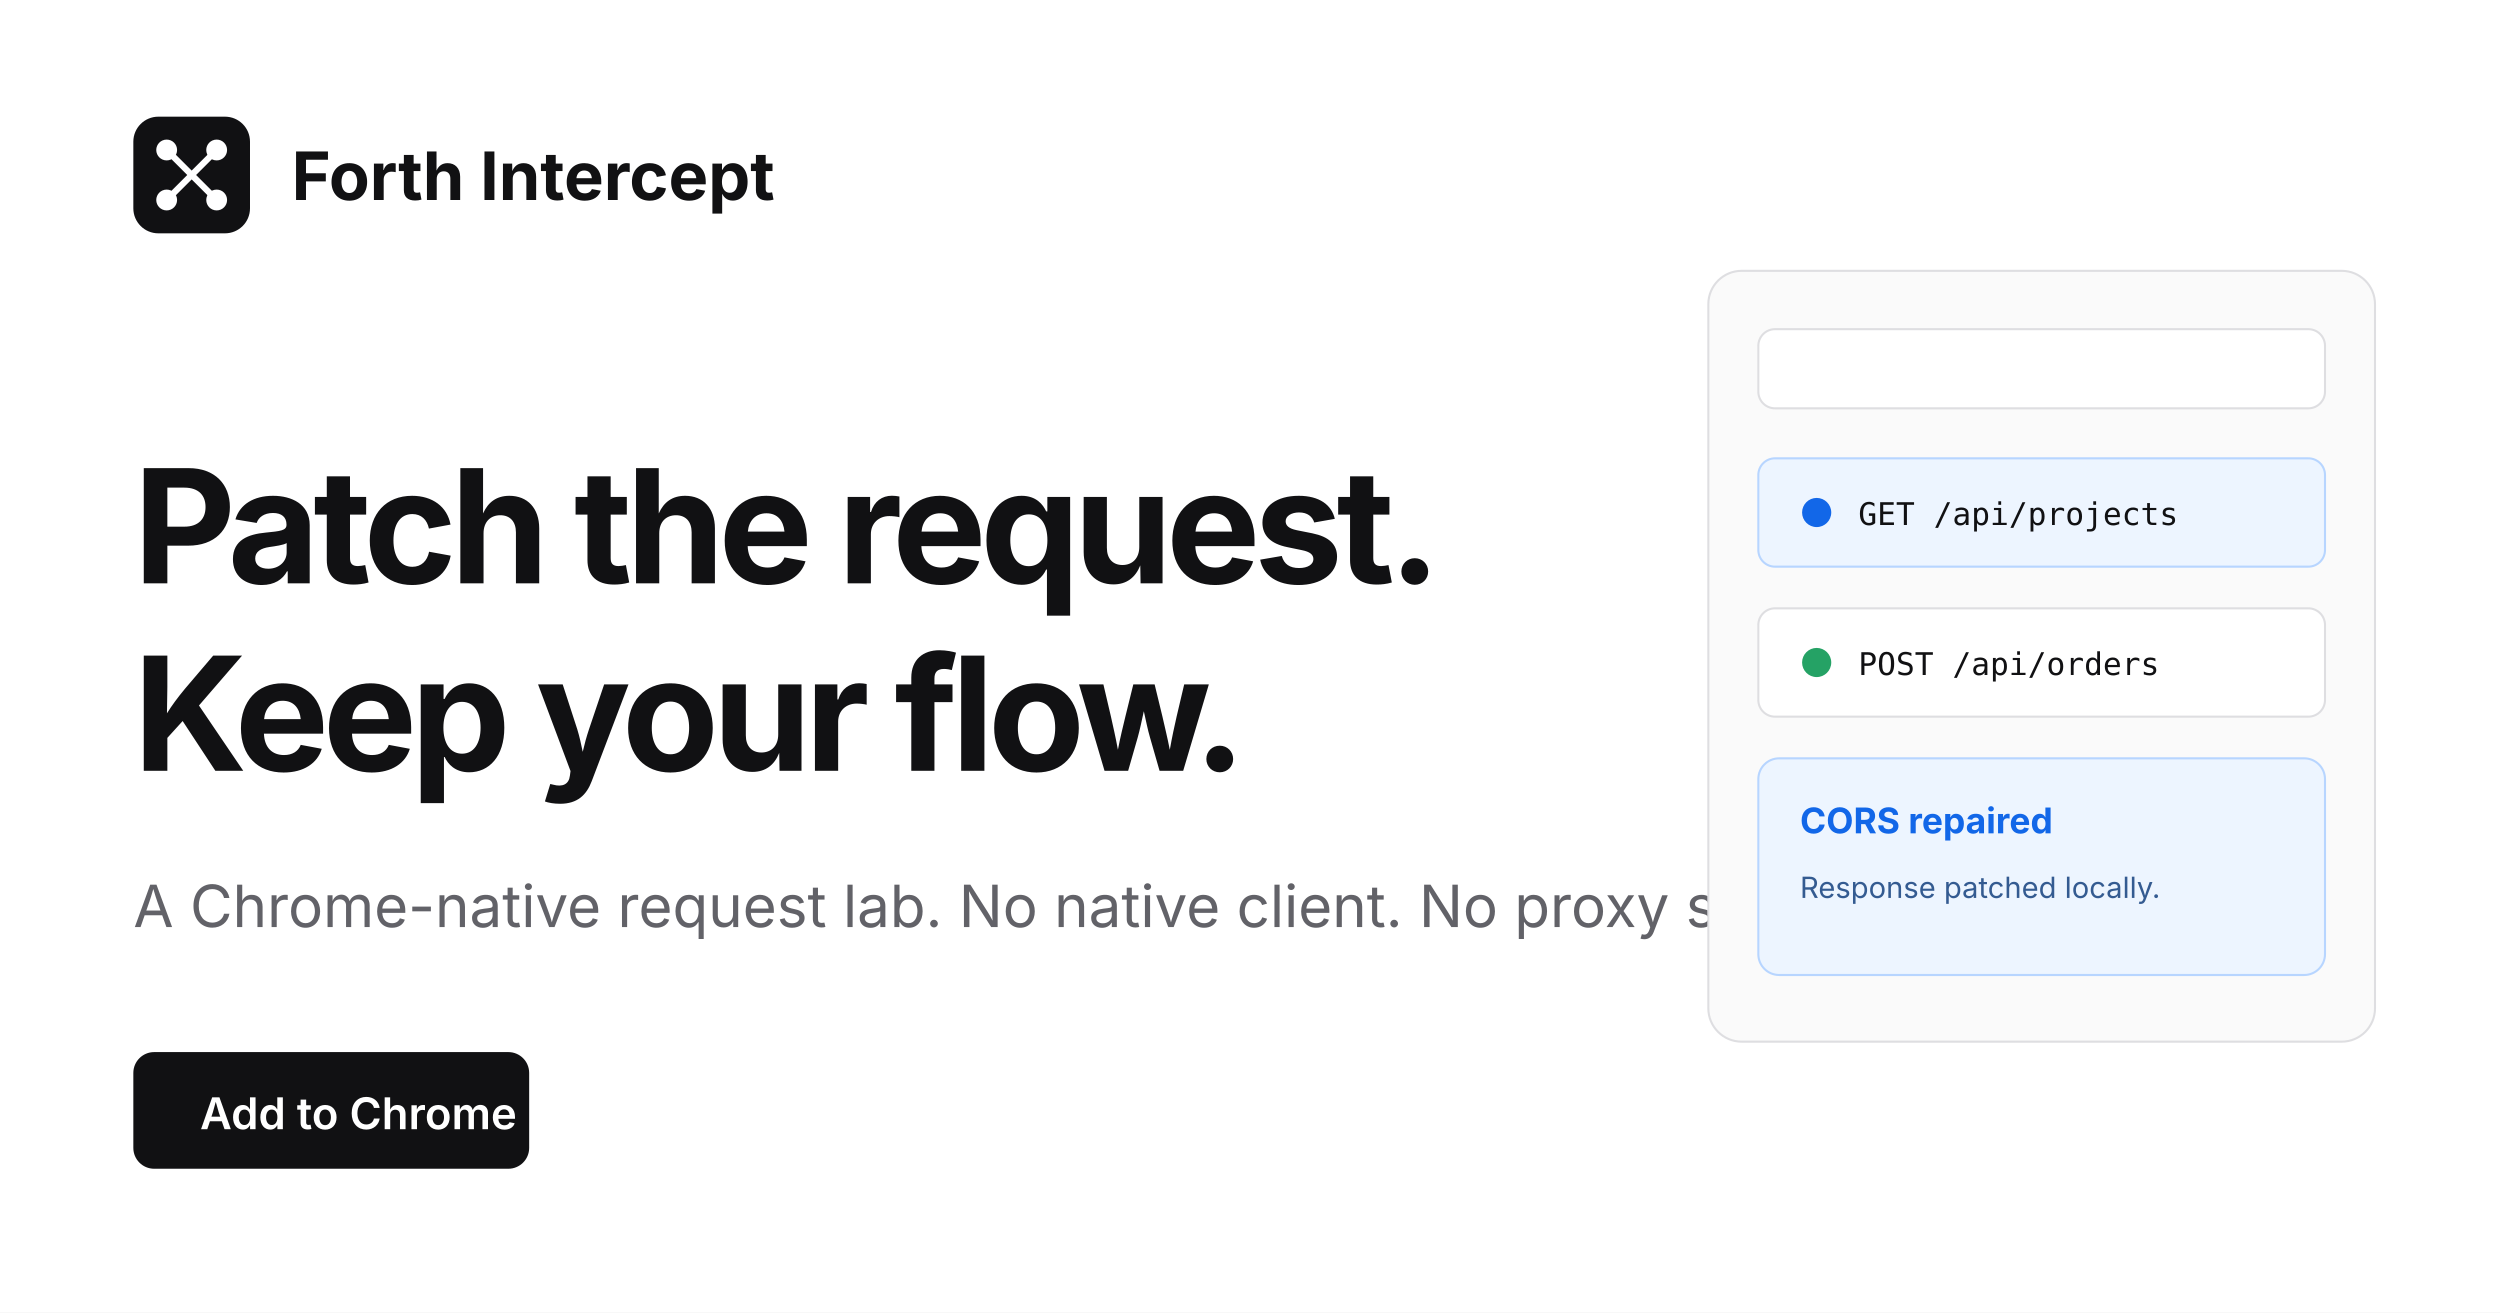
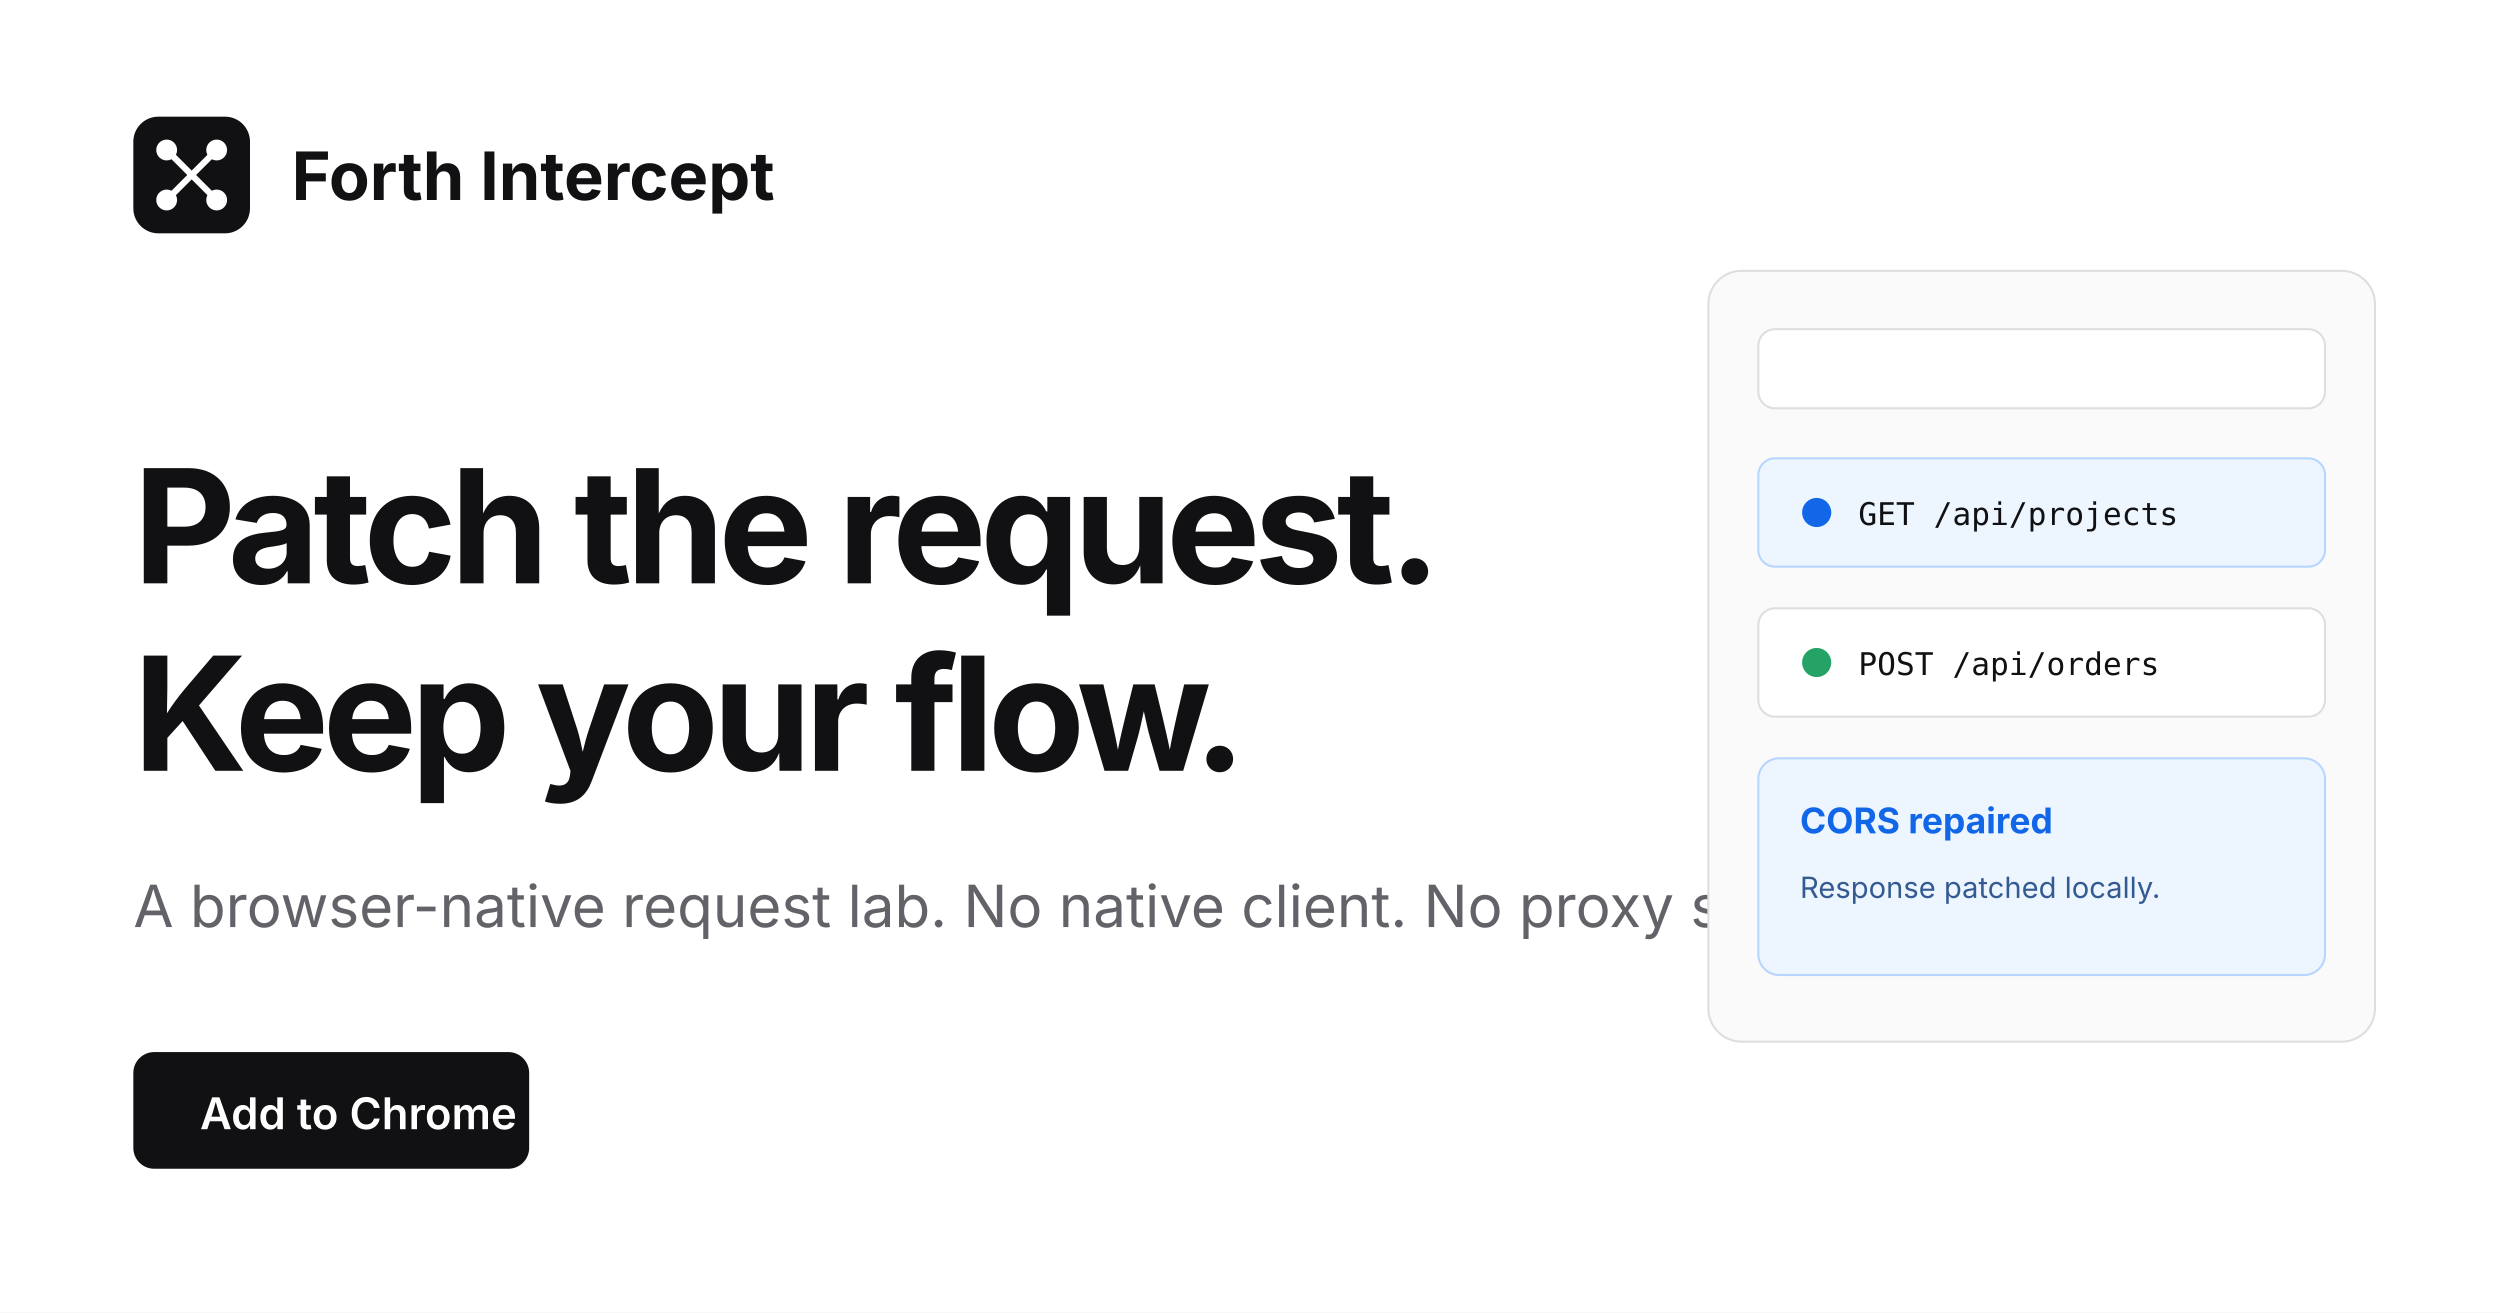
<svg xmlns="http://www.w3.org/2000/svg" width="1200" height="630" viewBox="0 0 1200 630">
  <rect width="1200" height="630" fill="white" />
  <rect x="64" y="56" width="56" height="56" rx="12" fill="#111113" />
  <path d="M80 72 104 96M104 72 80 96" stroke="white" stroke-width="3" />
  <circle cx="80" cy="72" r="5" fill="white" />
  <circle cx="104" cy="72" r="5" fill="white" />
  <circle cx="80" cy="96" r="5" fill="white" />
  <circle cx="104" cy="96" r="5" fill="white" />
  <text x="140" y="96" font-family="Inter,Arial,sans-serif" font-size="32" font-weight="700" fill="#111113">Forth Intercept</text>
  <text x="64" y="280" font-family="Inter,Arial,sans-serif" font-size="76" font-weight="700" letter-spacing="-3" fill="#111113">Patch the request.</text>
  <text x="64" y="370" font-family="Inter,Arial,sans-serif" font-size="76" font-weight="700" letter-spacing="-3" fill="#111113">Keep your flow.</text>
-   <text x="64" y="445" font-family="Inter,Arial,sans-serif" font-size="28" fill="#626268">A Chrome-native request lab. No native client. No proxy setup.</text>
+   <text x="64" y="445" font-family="Inter,Arial,sans-serif" font-size="28" fill="#626268">A browser-native request lab. No native client. No proxy setup.</text>
  <rect x="64" y="505" width="190" height="56" rx="10" fill="#111113" />
  <text x="96" y="542" font-family="Inter,Arial,sans-serif" font-size="21" font-weight="600" fill="white">Add to Chrome</text>
  <rect x="820" y="130" width="320" height="370" rx="16" fill="#fafafa" stroke="#dedee1" />
  <rect x="844" y="158" width="272" height="38" rx="8" fill="white" stroke="#dedee1" />
  <rect x="844" y="220" width="272" height="52" rx="8" fill="#edf5ff" stroke="#b7d5ff" />
  <rect x="844" y="292" width="272" height="52" rx="8" fill="white" stroke="#dedee1" />
  <rect x="844" y="364" width="272" height="104" rx="10" fill="#edf5ff" stroke="#b7d5ff" />
  <circle cx="872" cy="246" r="7" fill="#1267e8" />
  <circle cx="872" cy="318" r="7" fill="#25a265" />
  <text x="892" y="252" font-family="monospace" font-size="15" fill="#111113">GET /api/projects</text>
  <text x="892" y="324" font-family="monospace" font-size="15" fill="#111113">POST /api/orders</text>
  <text x="864" y="400" font-family="Inter,Arial,sans-serif" font-size="17" font-weight="700" fill="#1267e8">CORS repaired</text>
  <text x="864" y="431" font-family="Inter,Arial,sans-serif" font-size="14" fill="#345b91">Response patched locally.</text>
</svg>
